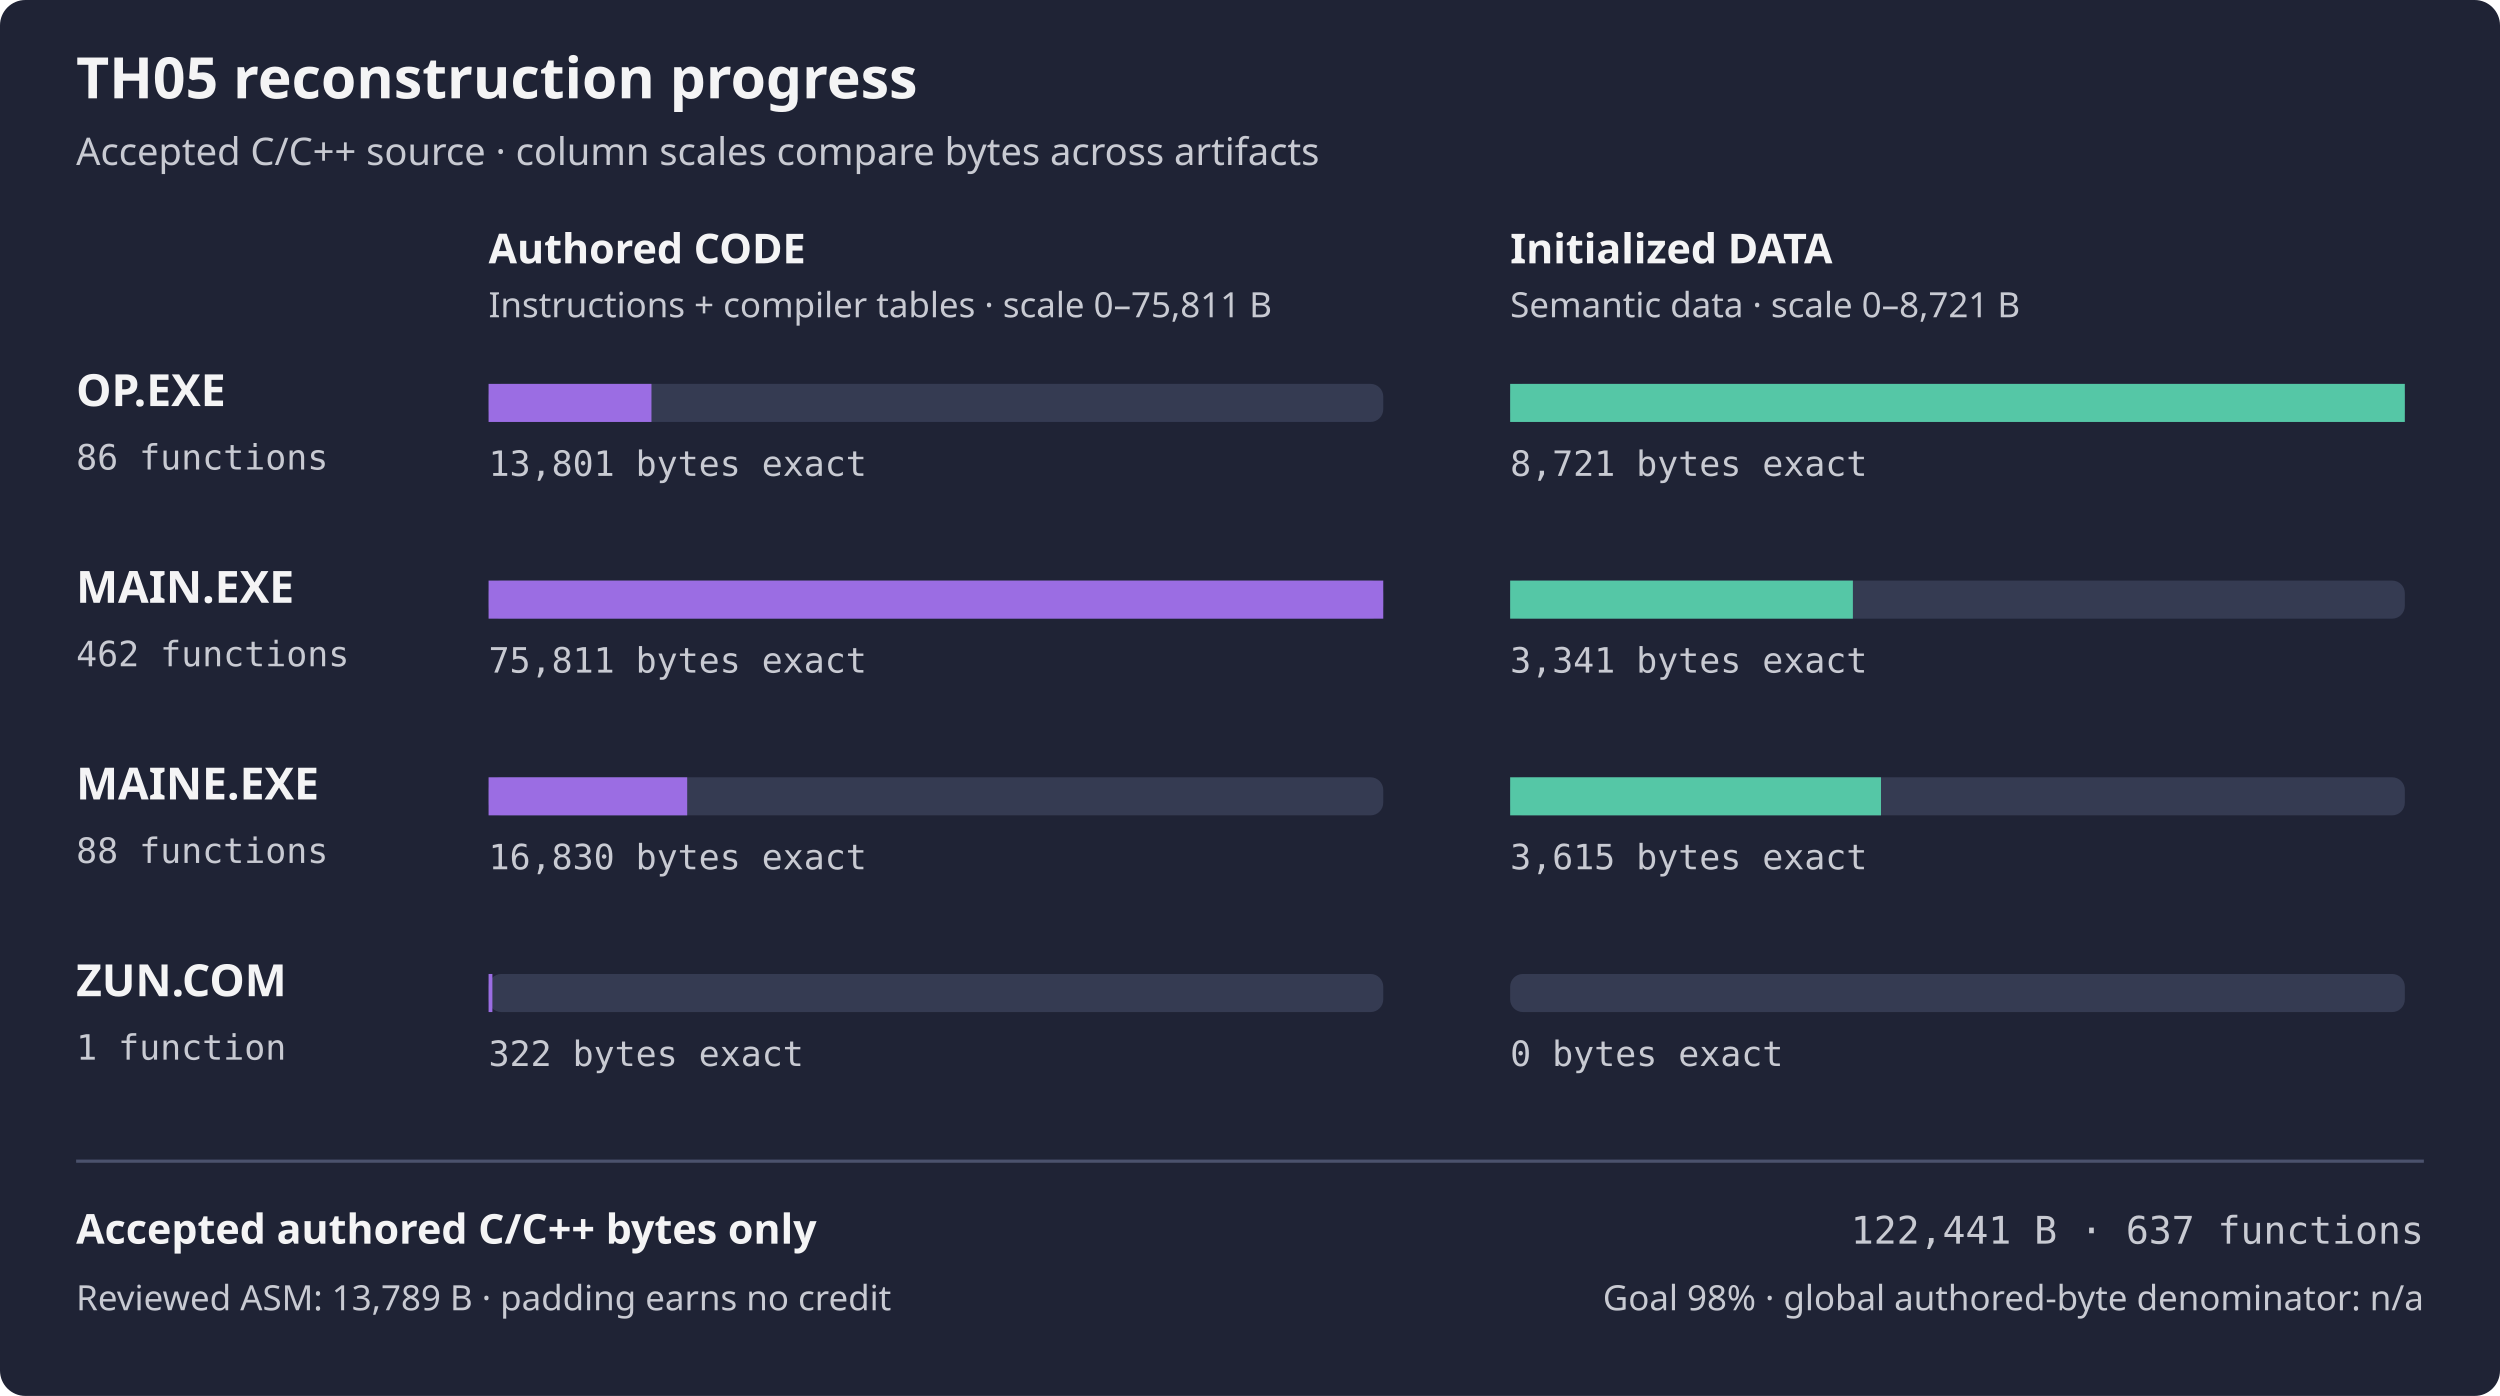
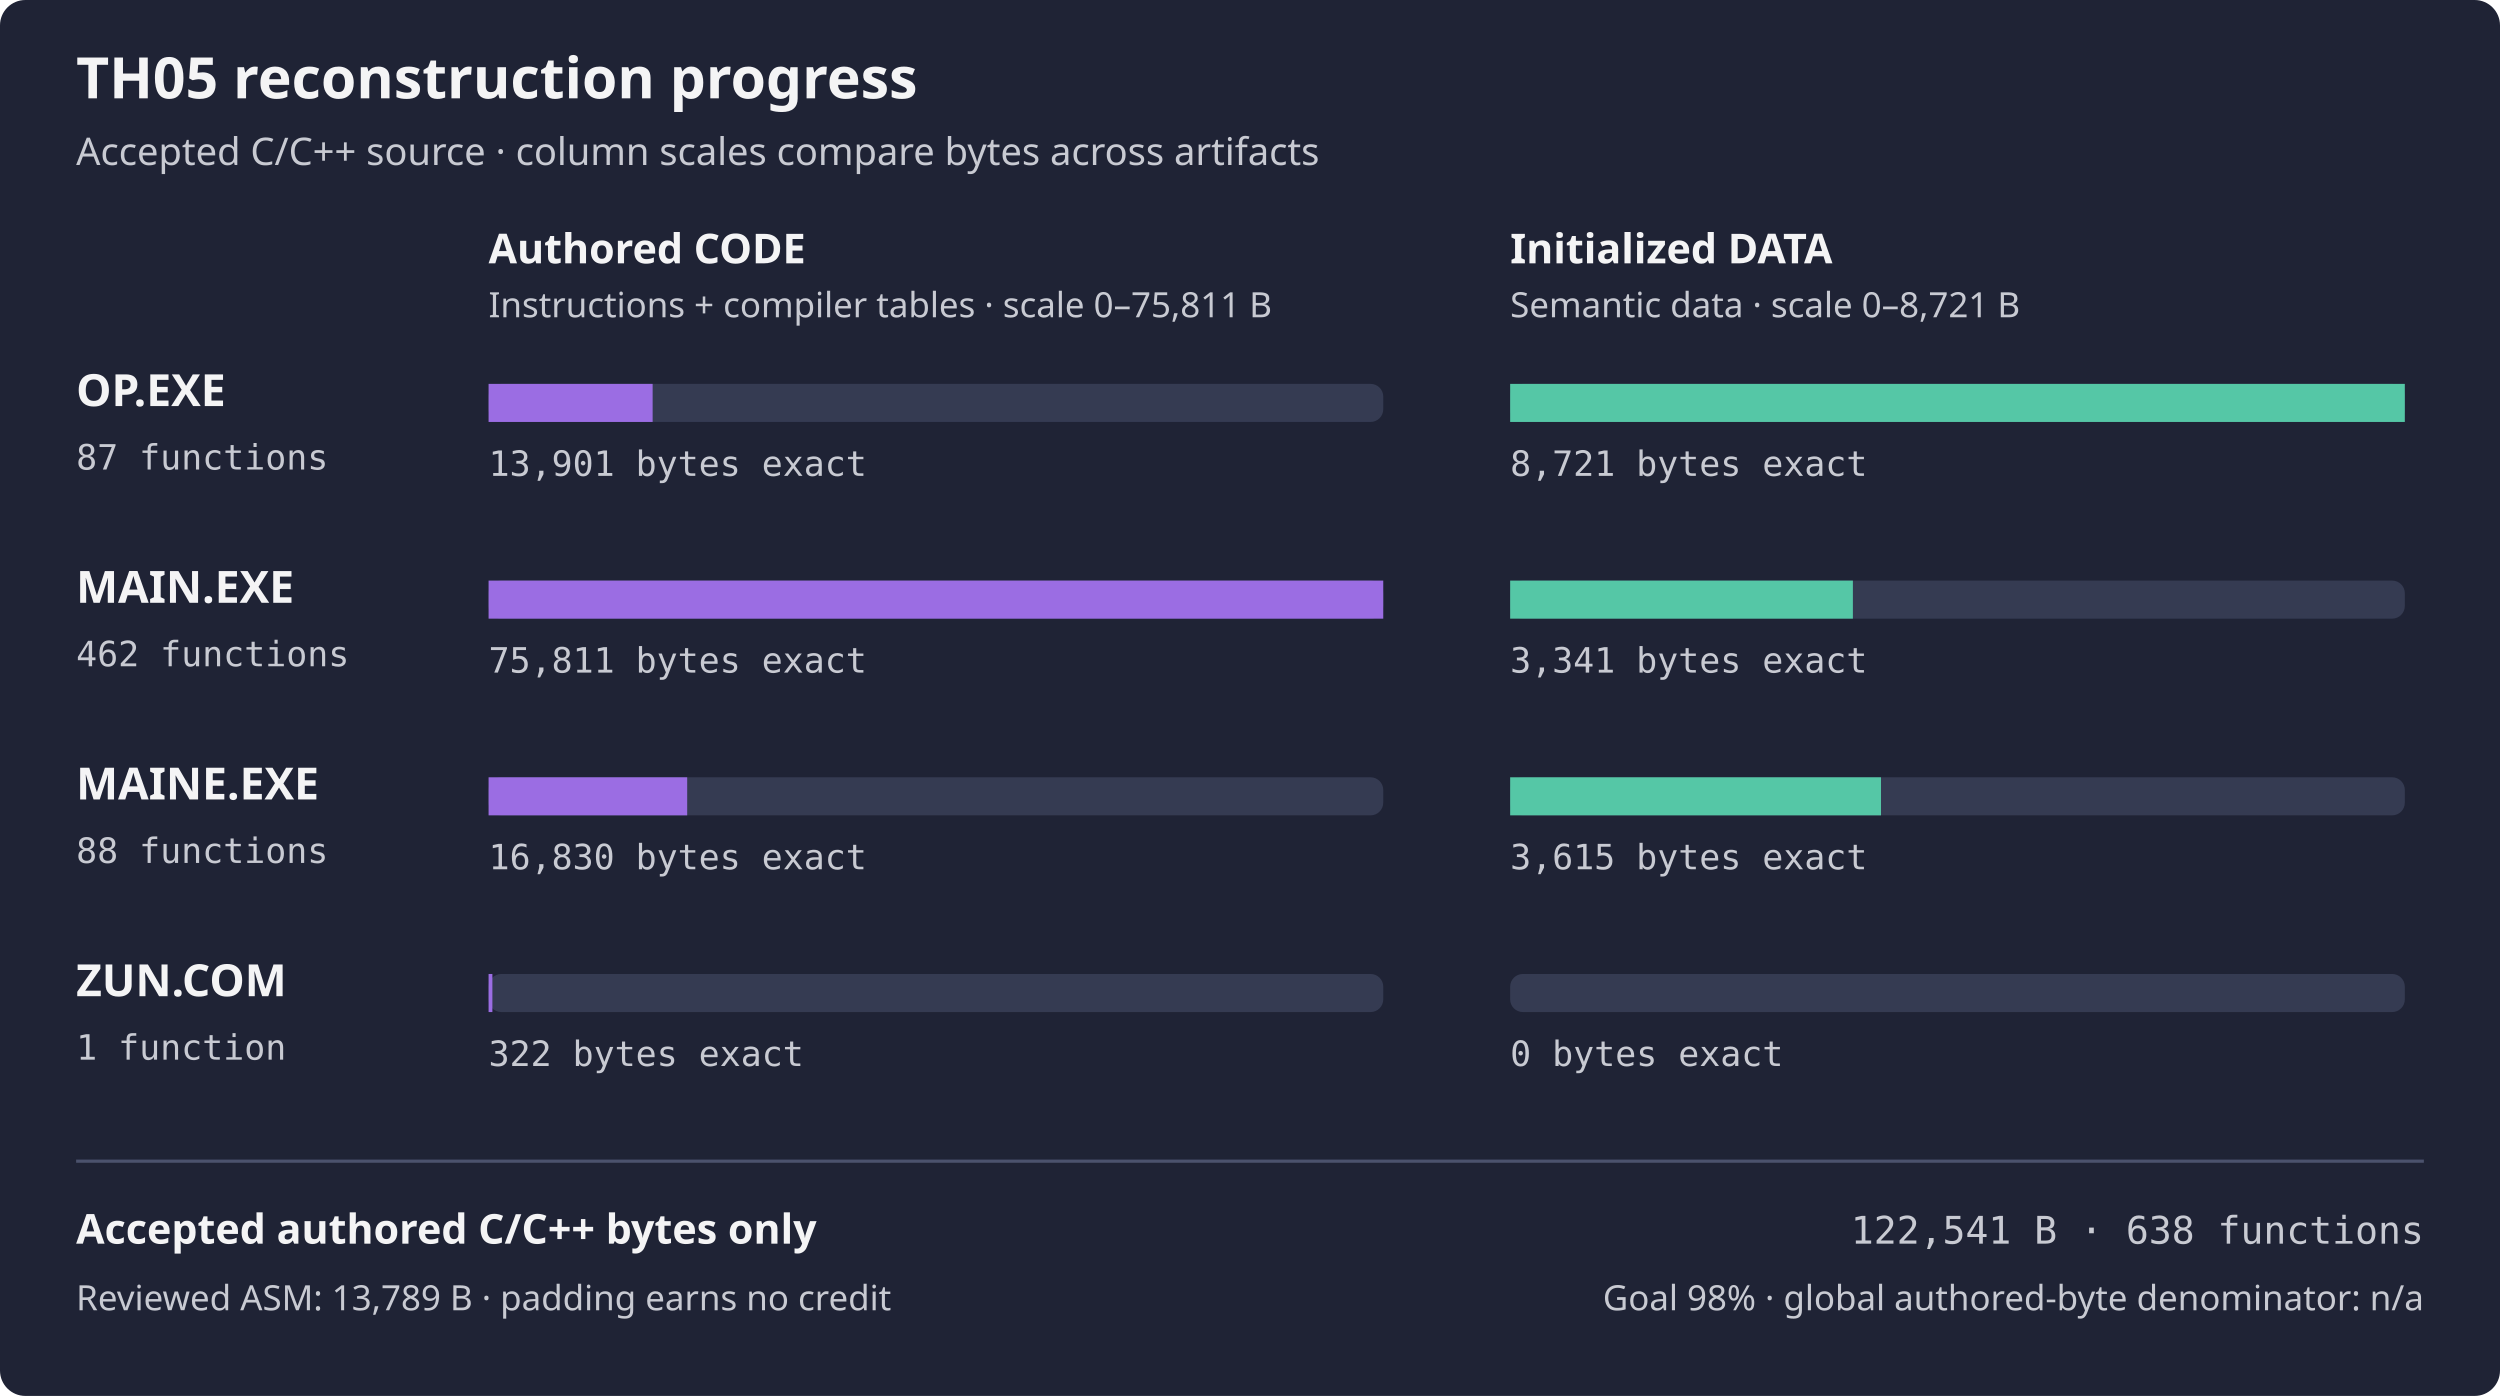
<svg xmlns="http://www.w3.org/2000/svg" width="788" height="440" viewBox="0 0 788 440" role="img" aria-labelledby="title desc">
  <rect width="788" height="440" rx="8" fill="#1f2335" />
  <text x="24" y="31" fill="#f4f4f5" font-family="sans-serif" font-size="18" font-weight="600">TH05 reconstruction progress</text>
  <text x="24" y="52" fill="#c8cad2" font-family="sans-serif" font-size="12">Accepted C/C++ source · column scales compare bytes across artifacts</text>
  <text x="154" y="83" fill="#f4f4f5" font-family="sans-serif" font-size="13" font-weight="600">Authored CODE</text>
  <text x="476" y="83" fill="#f4f4f5" font-family="sans-serif" font-size="13" font-weight="600">Initialized DATA</text>
  <text x="154" y="100" fill="#c8cad2" font-family="sans-serif" font-size="11">Instructions + compiler tables · scale 0–75,811 B</text>
  <text x="476" y="100" fill="#c8cad2" font-family="sans-serif" font-size="11">Semantic data · scale 0–8,721 B</text>
  <text x="24" y="128" fill="#f4f4f5" font-family="sans-serif" font-size="14" font-weight="600">OP.EXE</text>
-   <text x="24" y="148" fill="#c8cad2" font-family="monospace" font-size="11">86 functions</text>
+   <text x="24" y="148" fill="#c8cad2" font-family="monospace" font-size="11">87 functions</text>
  <rect x="154" y="121" width="282" height="12" rx="4" fill="#353b52" />
-   <rect x="154" y="121" width="51.34" height="12" fill="#9b6de3" />
+   <rect x="154" y="121" width="51.71" height="12" fill="#9b6de3" />
  <rect x="476" y="121" width="282" height="12" rx="4" fill="#353b52" />
  <rect x="476" y="121" width="282.00" height="12" fill="#55c7a6" />
-   <text x="154" y="150" fill="#c8cad2" font-family="monospace" font-size="11">13,801 bytes exact</text>
+   <text x="154" y="150" fill="#c8cad2" font-family="monospace" font-size="11">13,901 bytes exact</text>
  <text x="476" y="150" fill="#c8cad2" font-family="monospace" font-size="11">8,721 bytes exact</text>
  <text x="24" y="190" fill="#f4f4f5" font-family="sans-serif" font-size="14" font-weight="600">MAIN.EXE</text>
  <text x="24" y="210" fill="#c8cad2" font-family="monospace" font-size="11">462 functions</text>
  <rect x="154" y="183" width="282" height="12" rx="4" fill="#353b52" />
  <rect x="154" y="183" width="282.00" height="12" fill="#9b6de3" />
  <rect x="476" y="183" width="282" height="12" rx="4" fill="#353b52" />
  <rect x="476" y="183" width="108.03" height="12" fill="#55c7a6" />
  <text x="154" y="212" fill="#c8cad2" font-family="monospace" font-size="11">75,811 bytes exact</text>
  <text x="476" y="212" fill="#c8cad2" font-family="monospace" font-size="11">3,341 bytes exact</text>
  <text x="24" y="252" fill="#f4f4f5" font-family="sans-serif" font-size="14" font-weight="600">MAINE.EXE</text>
  <text x="24" y="272" fill="#c8cad2" font-family="monospace" font-size="11">88 functions</text>
  <rect x="154" y="245" width="282" height="12" rx="4" fill="#353b52" />
  <rect x="154" y="245" width="62.60" height="12" fill="#9b6de3" />
  <rect x="476" y="245" width="282" height="12" rx="4" fill="#353b52" />
  <rect x="476" y="245" width="116.89" height="12" fill="#55c7a6" />
  <text x="154" y="274" fill="#c8cad2" font-family="monospace" font-size="11">16,830 bytes exact</text>
  <text x="476" y="274" fill="#c8cad2" font-family="monospace" font-size="11">3,615 bytes exact</text>
  <text x="24" y="314" fill="#f4f4f5" font-family="sans-serif" font-size="14" font-weight="600">ZUN.COM</text>
  <text x="24" y="334" fill="#c8cad2" font-family="monospace" font-size="11">1 function</text>
  <rect x="154" y="307" width="282" height="12" rx="4" fill="#353b52" />
  <rect x="154" y="307" width="1.20" height="12" fill="#9b6de3" />
  <rect x="476" y="307" width="282" height="12" rx="4" fill="#353b52" />
  <rect x="476" y="307" width="0.00" height="12" fill="#55c7a6" />
  <text x="154" y="336" fill="#c8cad2" font-family="monospace" font-size="11">322 bytes exact</text>
  <text x="476" y="336" fill="#c8cad2" font-family="monospace" font-size="11">0 bytes exact</text>
  <path d="M24 366 H764" stroke="#4b526d" />
  <text x="24" y="392" fill="#f4f4f5" font-family="sans-serif" font-size="13" font-weight="600">Accepted authored C/C++ bytes only</text>
-   <text x="764" y="392" fill="#c8cad2" font-family="monospace" text-anchor="end" font-size="12">122,441 B · 637 functions</text>
+   <text x="764" y="392" fill="#c8cad2" font-family="monospace" text-anchor="end" font-size="12">122,541 B · 638 functions</text>
  <text x="24" y="413" fill="#c8cad2" font-family="sans-serif" font-size="11">Reviewed ASM: 13,789 B · padding earns no credit</text>
  <text x="764" y="413" fill="#c8cad2" font-family="sans-serif" text-anchor="end" font-size="11">Goal 98% · global authored-byte denominator: n/a</text>
</svg>
